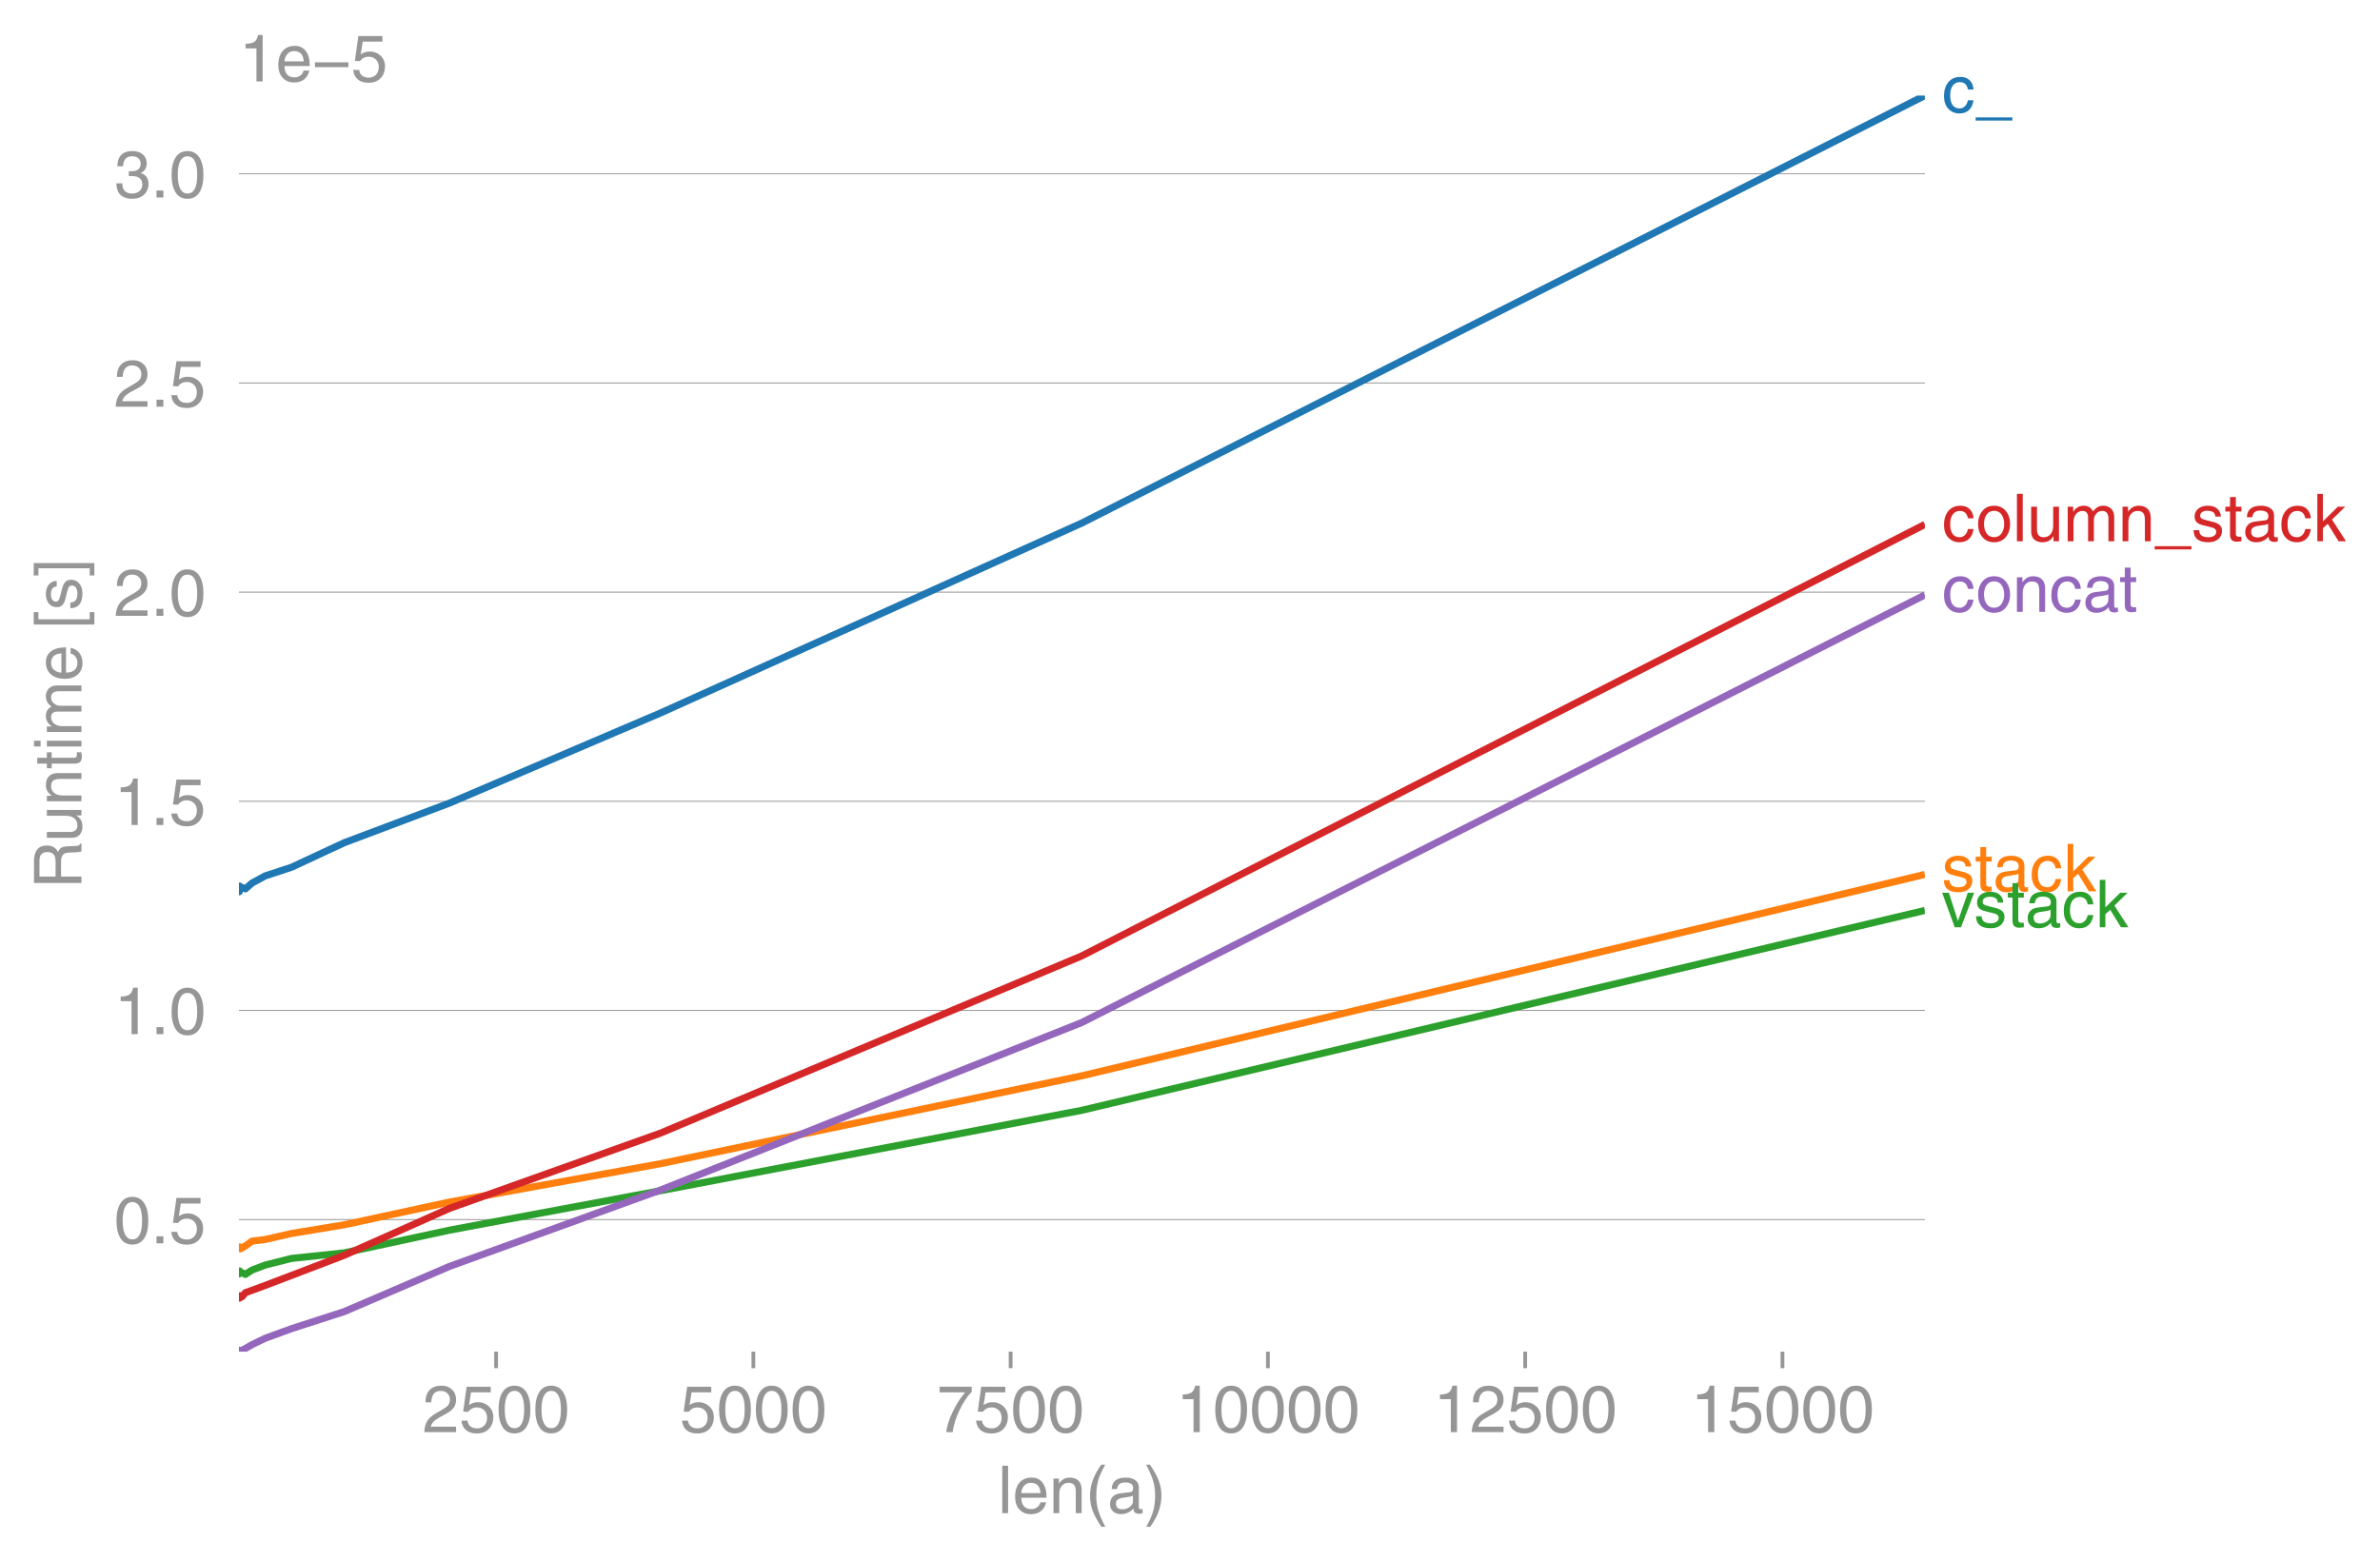
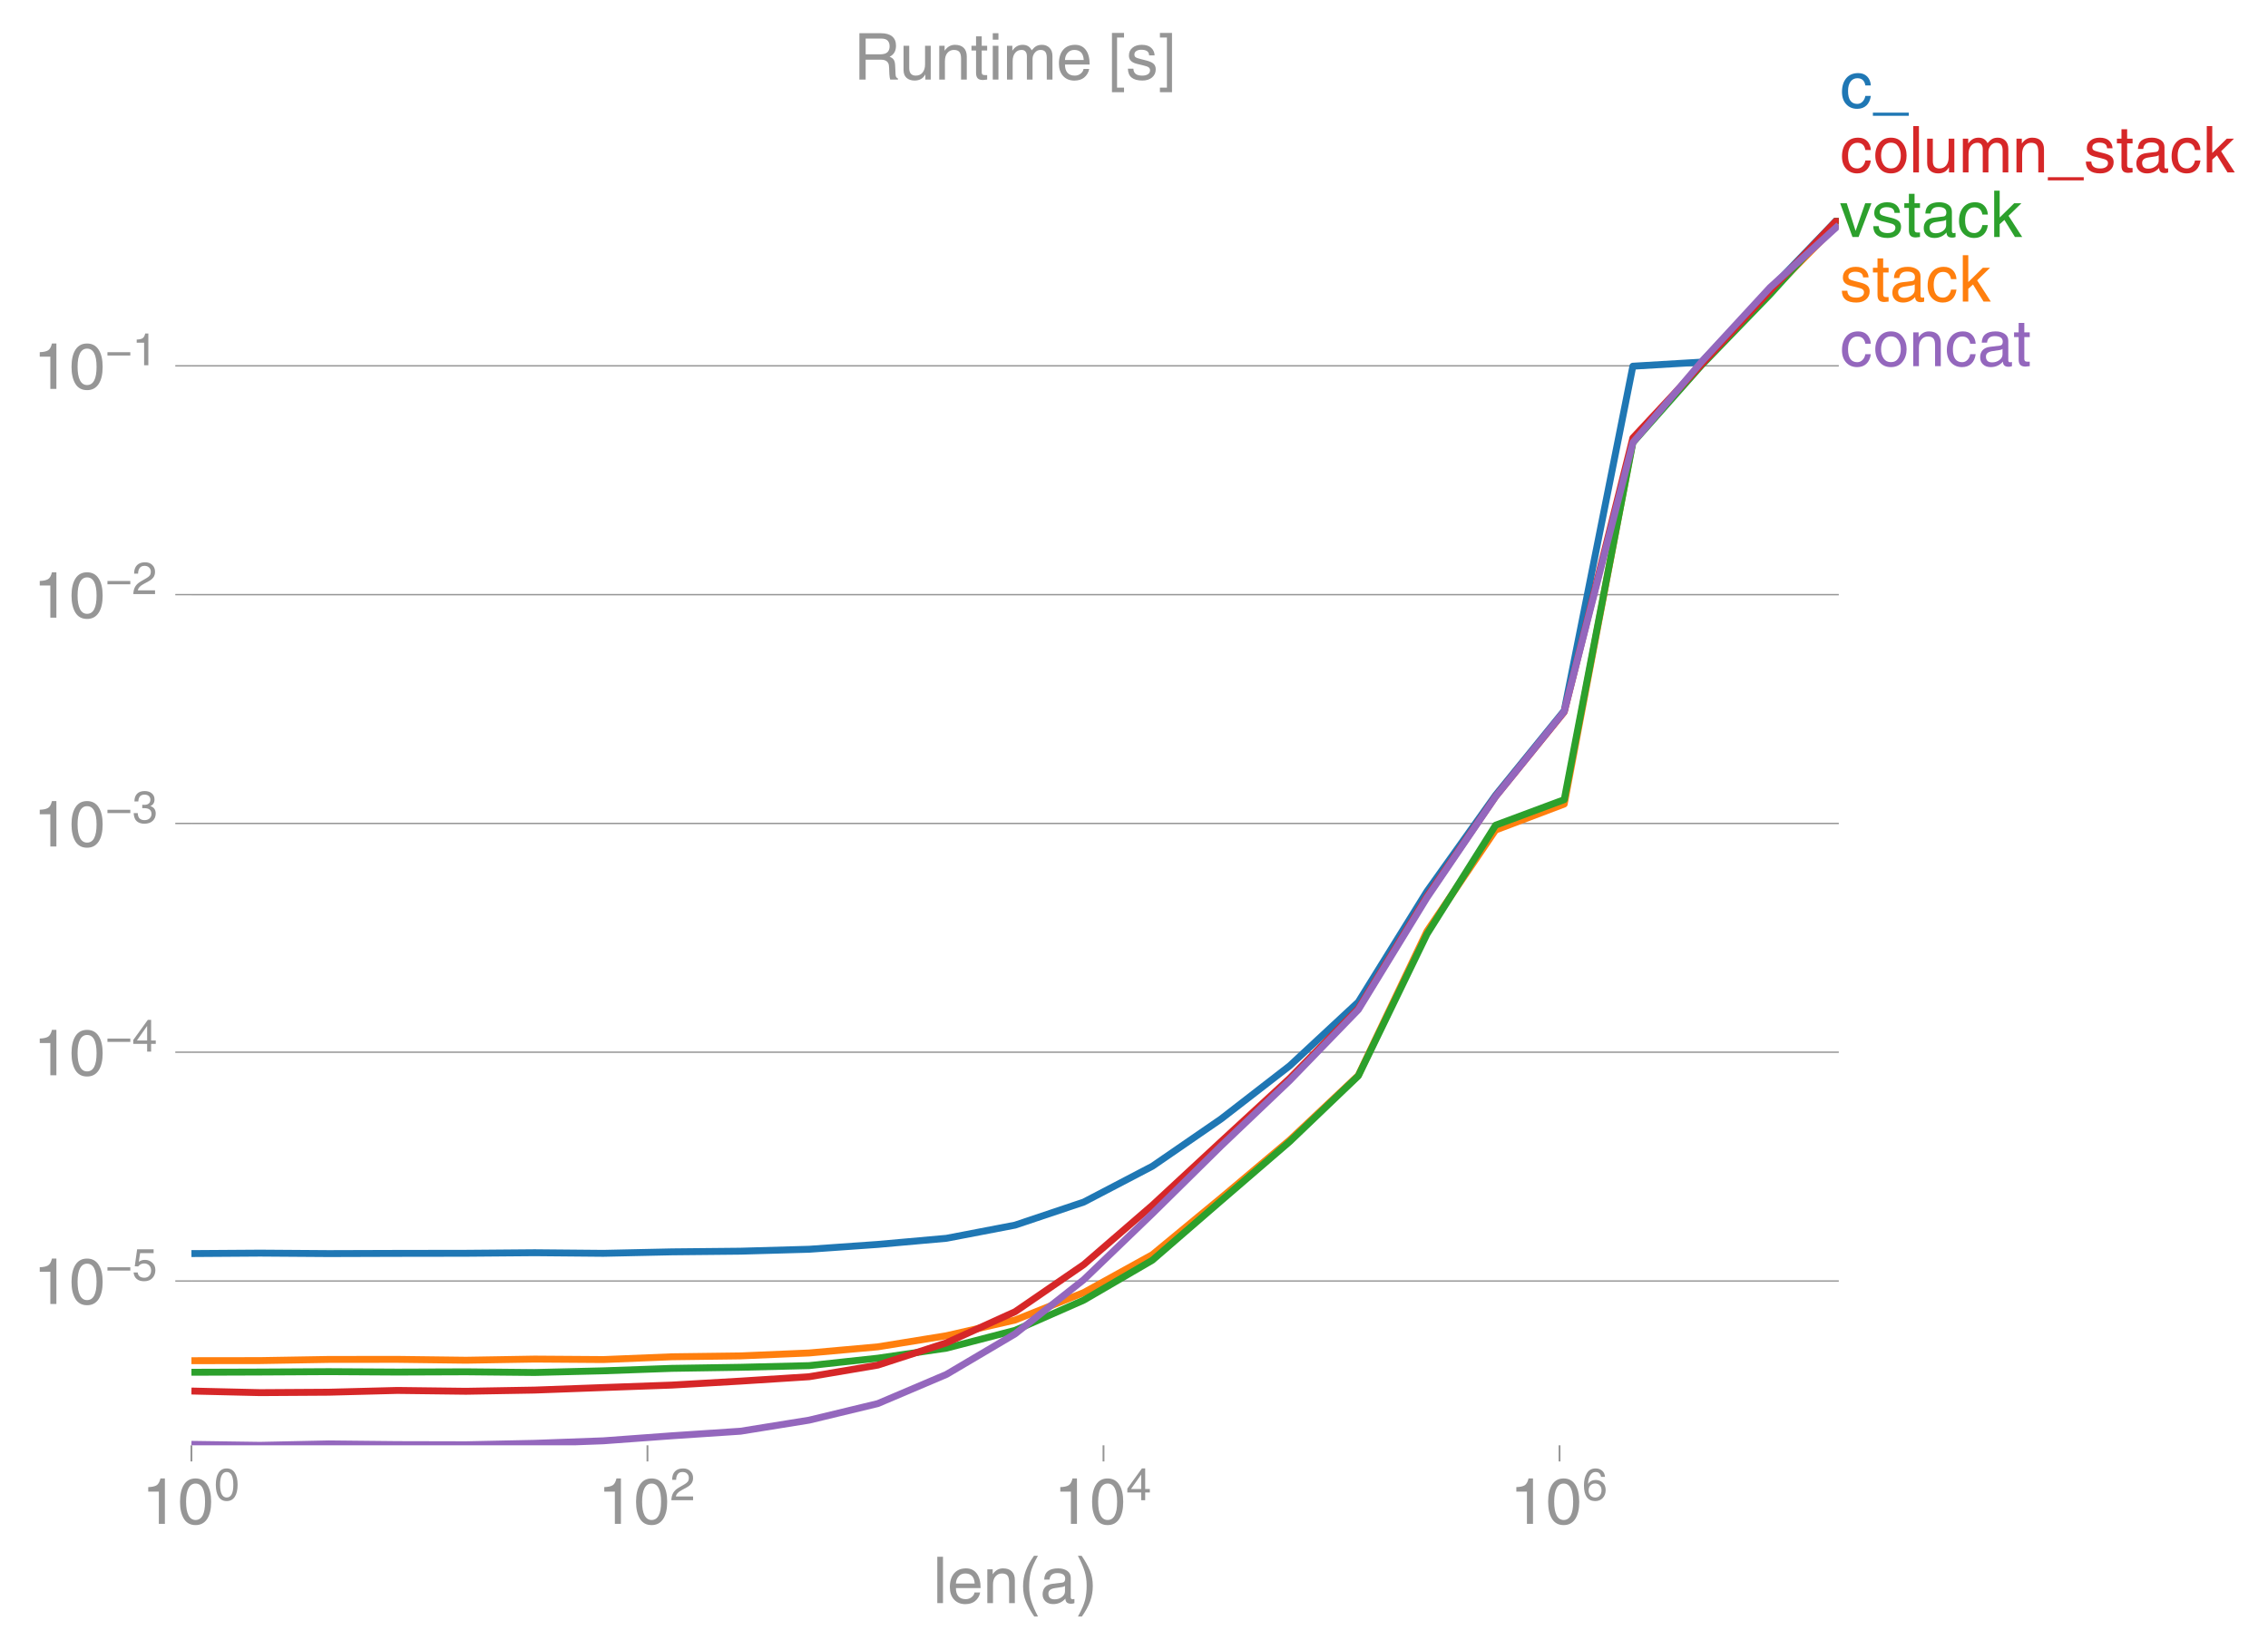
- <svg xmlns="http://www.w3.org/2000/svg" xmlns:xlink="http://www.w3.org/1999/xlink" height="440.892" viewBox="0 0 504.131 330.669" width="672.175">
+ <svg xmlns="http://www.w3.org/2000/svg" xmlns:xlink="http://www.w3.org/1999/xlink" height="476.892" viewBox="0 0 491.665 357.669" width="655.554">
  <defs>
    <style>*{stroke-linecap:butt;stroke-linejoin:round}</style>
  </defs>
  <g id="figure_1">
-     <path d="M0 330.67h504.13V0H0z" fill="none" id="patch_1" />
+     <path d="M0 357.67h491.665V0H0z" fill="none" id="patch_1" />
    <g id="axes_1">
-       <path d="M50.608 286.361h357.12V20.25H50.608z" fill="none" id="patch_2" />
+       <path d="M41.5 313.361h357.12V47.25H41.5z" fill="none" id="patch_2" />
      <g id="matplotlib.axis_1">
        <g id="xtick_1">
          <g id="line2d_1">
            <defs>
-               <path d="M0 0v3.5" id="m6ec13240f7" stroke="#969696" stroke-width=".8" />
-             </defs>
-             <use x="105.082" xlink:href="#m6ec13240f7" y="286.361" fill="#969696" stroke="#969696" stroke-width=".8" />
-           </g>
-           <g id="text_1">
+               <path d="M0 0v3.5" id="mb8bcb075b5" stroke="#969696" stroke-width=".4" />
+             </defs>
+             <use x="41.5" xlink:href="#mb8bcb075b5" y="313.361" fill="#969696" stroke="#969696" stroke-width=".4" />
+           </g>
+           <g transform="matrix(.14 0 0 -.14 30.72 330.41)" fill="#969696" id="text_1">
+             <defs>
+               <path d="M35.89 0h-9.374v49.906H10.109v6.985q8.594.28 12.782 2.75Q27.094 62.109 29 70.313h6.89z" id="HelveticaWorld-Regular-49" />
+               <path d="M42.484 34.188q0 14.109-3.734 21.156-3.734 7.062-10.969 7.062-7.078 0-10.89-7.062-3.797-7.047-3.797-21.157 0-13.671 3.75-20.937Q20.609 6 27.78 6q7.235 0 10.969 7 3.734 7.016 3.734 21.188zm9.422 0q0-17.297-6.25-26.704-6.25-9.39-17.875-9.39-12.062 0-18.062 9.734-6 9.75-6 26.36 0 17.03 6.14 26.578 6.157 9.547 17.922 9.547 11.625 0 17.875-9.5t6.25-26.626z" id="HelveticaWorld-Regular-48" />
+             </defs>
+             <use transform="translate(0 .173)" xlink:href="#HelveticaWorld-Regular-49" />
+             <use transform="translate(55.615 .173)" xlink:href="#HelveticaWorld-Regular-48" />
+             <use transform="matrix(.7 0 0 .7 112.146 36.781)" xlink:href="#HelveticaWorld-Regular-48" />
+           </g>
+         </g>
+         <g id="xtick_2">
+           <use x="140.361" xlink:href="#mb8bcb075b5" y="313.361" fill="#969696" stroke="#969696" stroke-width=".4" id="line2d_2" />
+           <g transform="matrix(.14 0 0 -.14 129.58 330.41)" fill="#969696" id="text_2">
            <defs>
              <path d="M4.39 45.125q0 12.39 6.391 18.781 6.406 6.407 17.938 6.407 9.656 0 15.812-5.86 6.157-5.86 6.157-15.14 0-7.22-3.547-12.188-3.532-4.953-10.422-8.703l-12.11-6.64Q13.922 15.921 12.5 8.296h38.188V0H2.593q.39 9.906 4.297 16.5 3.906 6.594 12.203 11.375l12.593 7.328q5.032 2.89 7.329 5.984 2.297 3.094 2.297 8.516 0 5.375-3.766 9.031-3.75 3.672-10.156 3.672-7.078 0-10.594-4.672-3.516-4.656-3.61-12.609z" id="HelveticaWorld-Regular-50" />
-               <path d="M14.703 40.922q5.813 4.39 13.625 4.39 9.469 0 16.281-6.296 6.813-6.297 6.813-16.22 0-10.78-6.578-17.796-6.563-7-18.422-7-10.313 0-16.266 5.047Q4.203 8.109 3.22 17.39h9.094q.671-5.672 4.437-8.672 3.766-3 10.453-3 6.485 0 10.64 4.484Q42 14.703 42 21.688q0 7.125-4.36 11.421-4.343 4.297-11.218 4.297-7.813 0-13.047-6.687l-7.563.39 5.266 37.594h36.438v-8.5H17.672z" id="HelveticaWorld-Regular-53" />
-               <path d="M42.484 34.188q0 14.109-3.734 21.156-3.734 7.062-10.969 7.062-7.078 0-10.89-7.062-3.797-7.047-3.797-21.157 0-13.671 3.75-20.937Q20.609 6 27.78 6q7.235 0 10.969 7 3.734 7.016 3.734 21.188zm9.422 0q0-17.297-6.25-26.704-6.25-9.39-17.875-9.39-12.062 0-18.062 9.734-6 9.75-6 26.36 0 17.03 6.14 26.578 6.157 9.547 17.922 9.547 11.625 0 17.875-9.5t6.25-26.626z" id="HelveticaWorld-Regular-48" />
-             </defs>
-             <g transform="matrix(.14 0 0 -.14 89.51 303.41)" fill="#969696">
-               <use xlink:href="#HelveticaWorld-Regular-50" />
-               <use x="55.615" xlink:href="#HelveticaWorld-Regular-53" />
-               <use x="111.23" xlink:href="#HelveticaWorld-Regular-48" />
-               <use x="166.846" xlink:href="#HelveticaWorld-Regular-48" />
-             </g>
-           </g>
-         </g>
-         <g id="xtick_2">
-           <use x="159.577" xlink:href="#m6ec13240f7" y="286.361" fill="#969696" stroke="#969696" stroke-width=".8" id="line2d_2" />
-           <g transform="matrix(.14 0 0 -.14 144.006 303.41)" fill="#969696" id="text_2">
-             <use xlink:href="#HelveticaWorld-Regular-53" />
-             <use x="55.615" xlink:href="#HelveticaWorld-Regular-48" />
-             <use x="111.23" xlink:href="#HelveticaWorld-Regular-48" />
-             <use x="166.846" xlink:href="#HelveticaWorld-Regular-48" />
+             </defs>
+             <use transform="translate(0 .173)" xlink:href="#HelveticaWorld-Regular-49" />
+             <use transform="translate(55.615 .173)" xlink:href="#HelveticaWorld-Regular-48" />
+             <use transform="matrix(.7 0 0 .7 112.146 36.781)" xlink:href="#HelveticaWorld-Regular-50" />
          </g>
        </g>
        <g id="xtick_3">
-           <use x="214.073" xlink:href="#m6ec13240f7" y="286.361" fill="#969696" stroke="#969696" stroke-width=".8" id="line2d_3" />
-           <g id="text_3">
-             <defs>
-               <path d="M3.719 68.797h48.578v-7.719Q42.28 50.875 33.984 33.484 25.687 16.11 23.391 0h-9.672q1.469 13.281 9.719 30.531 8.25 17.266 18.953 29.672H3.719z" id="HelveticaWorld-Regular-55" />
-             </defs>
-             <g transform="matrix(.14 0 0 -.14 198.502 303.41)" fill="#969696">
-               <use xlink:href="#HelveticaWorld-Regular-55" />
-               <use x="55.615" xlink:href="#HelveticaWorld-Regular-53" />
-               <use x="111.23" xlink:href="#HelveticaWorld-Regular-48" />
-               <use x="166.846" xlink:href="#HelveticaWorld-Regular-48" />
-             </g>
+           <use x="239.221" xlink:href="#mb8bcb075b5" y="313.361" fill="#969696" stroke="#969696" stroke-width=".4" id="line2d_3" />
+           <g transform="matrix(.14 0 0 -.14 228.441 330.41)" fill="#969696" id="text_3">
+             <defs>
+               <path d="M10.594 24.703h22.61v31.89h-.188zM42 17.093V0h-8.797v17.094H2.484v8.593L34.72 70.314H42v-45.61h10.297v-7.61z" id="HelveticaWorld-Regular-52" />
+             </defs>
+             <use transform="translate(0 .173)" xlink:href="#HelveticaWorld-Regular-49" />
+             <use transform="translate(55.615 .173)" xlink:href="#HelveticaWorld-Regular-48" />
+             <use transform="matrix(.7 0 0 .7 112.146 36.781)" xlink:href="#HelveticaWorld-Regular-52" />
          </g>
        </g>
        <g id="xtick_4">
-           <use x="268.568" xlink:href="#m6ec13240f7" y="286.361" fill="#969696" stroke="#969696" stroke-width=".8" id="line2d_4" />
-           <g id="text_4">
-             <defs>
-               <path d="M35.89 0h-9.374v49.906H10.109v6.985q8.594.28 12.782 2.75Q27.094 62.109 29 70.313h6.89z" id="HelveticaWorld-Regular-49" />
-             </defs>
-             <g transform="matrix(.14 0 0 -.14 249.105 303.41)" fill="#969696">
-               <use xlink:href="#HelveticaWorld-Regular-49" />
-               <use x="55.615" xlink:href="#HelveticaWorld-Regular-48" />
-               <use x="111.23" xlink:href="#HelveticaWorld-Regular-48" />
-               <use x="166.846" xlink:href="#HelveticaWorld-Regular-48" />
-               <use x="222.461" xlink:href="#HelveticaWorld-Regular-48" />
-             </g>
-           </g>
-         </g>
-         <g id="xtick_5">
-           <use x="323.064" xlink:href="#m6ec13240f7" y="286.361" fill="#969696" stroke="#969696" stroke-width=".8" id="line2d_5" />
-           <g transform="matrix(.14 0 0 -.14 303.6 303.41)" fill="#969696" id="text_5">
-             <use xlink:href="#HelveticaWorld-Regular-49" />
-             <use x="55.615" xlink:href="#HelveticaWorld-Regular-50" />
-             <use x="111.23" xlink:href="#HelveticaWorld-Regular-53" />
-             <use x="166.846" xlink:href="#HelveticaWorld-Regular-48" />
-             <use x="222.461" xlink:href="#HelveticaWorld-Regular-48" />
-           </g>
-         </g>
-         <g id="xtick_6">
-           <use x="377.559" xlink:href="#m6ec13240f7" y="286.361" fill="#969696" stroke="#969696" stroke-width=".8" id="line2d_6" />
-           <g transform="matrix(.14 0 0 -.14 358.096 303.41)" fill="#969696" id="text_6">
-             <use xlink:href="#HelveticaWorld-Regular-49" />
-             <use x="55.615" xlink:href="#HelveticaWorld-Regular-53" />
-             <use x="111.23" xlink:href="#HelveticaWorld-Regular-48" />
-             <use x="166.846" xlink:href="#HelveticaWorld-Regular-48" />
-             <use x="222.461" xlink:href="#HelveticaWorld-Regular-48" />
-           </g>
-         </g>
-         <g id="text_7">
+           <use x="338.082" xlink:href="#mb8bcb075b5" y="313.361" fill="#969696" stroke="#969696" stroke-width=".4" id="line2d_4" />
+           <g transform="matrix(.14 0 0 -.14 327.302 330.41)" fill="#969696" id="text_4">
+             <defs>
+               <path d="M14.11 21.578q0-6.875 4.093-11.234Q22.313 6 28.906 6q6.297 0 10.032 4.438 3.734 4.453 3.734 11.687 0 6.297-3.688 10.547-3.687 4.25-10.468 4.25-6.594 0-10.5-4.156-3.907-4.157-3.907-11.188zM41.702 51.61q-.984 5.375-3.984 8.078-3 2.72-8.125 2.72-8.11 0-12.36-7.923-4.25-7.906-4.343-18.109l.203-.188q5.61 8.641 16.687 8.641 8.844 0 15.438-5.86 6.593-5.859 6.593-16.452 0-10.5-6.25-17.47-6.25-6.952-16.843-6.952-12.219 0-18.563 8.687-6.344 8.703-6.344 25.938 0 16.593 6.485 27.093 6.5 10.5 19.484 10.5 8.407 0 14.219-5.015 5.813-5 6.297-13.688z" id="HelveticaWorld-Regular-54" />
+             </defs>
+             <use transform="translate(0 .173)" xlink:href="#HelveticaWorld-Regular-49" />
+             <use transform="translate(55.615 .173)" xlink:href="#HelveticaWorld-Regular-48" />
+             <use transform="matrix(.7 0 0 .7 112.146 36.781)" xlink:href="#HelveticaWorld-Regular-54" />
+           </g>
+         </g>
+         <g transform="matrix(.14 0 0 -.14 202.27 347.57)" fill="#969696" id="text_5">
          <defs>
            <path d="M15.375 0H6.594v71.781h8.781z" id="HelveticaWorld-Regular-108" />
            <path d="M42.484 30.328q-.687 8.485-4.5 12.031-3.797 3.547-10.109 3.547-6.39 0-10.328-4.5-3.922-4.484-4.172-11.078zm8.391-13.922q-1.453-8.11-7.953-13.422-5.719-4.5-15.047-4.593-10.984.093-17.438 7.203Q4 12.704 4 24.704q0 13.78 6.64 21.437 6.641 7.672 18.47 7.672 10.593 0 16.546-7.922 5.953-7.907 5.953-22.594H13.375q0-8.203 3.813-12.703Q21 6.109 28.608 6.109q5.375 0 9.235 3.235 3.86 3.25 4.25 7.062z" id="HelveticaWorld-Regular-101" />
            <path d="M49.219 0h-8.844v32.172q0 7.422-2.594 10.578-2.578 3.156-8.578 3.156-5.906 0-9.875-4.5-3.953-4.484-3.953-12.89V0H6.594v52.297h8.297v-7.375h.203q6.203 8.89 15.812 8.89 8.89 0 13.594-4.718 4.719-4.703 4.719-13.5z" id="HelveticaWorld-Regular-110" />
            <path d="M29.781 73.297q-8.875-15.875-11.218-25.844-2.344-9.953-2.344-21.969 0-11.859 3.187-22.125Q22.61-6.89 29.891-20.703h-5.86Q15.72-8.593 11.25 2.187 6.781 12.985 6.781 26.125q0 12.36 4.047 23.563 4.063 11.203 12.86 23.609z" id="HelveticaWorld-Regular-40" />
            <path d="M38.375 26.703q-.969-1.015-3.828-1.656-2.86-.625-10.672-1.656-5.766-.688-8.469-2.844-2.703-2.14-2.703-5.656 0-4.297 2.281-6.688 2.297-2.39 7.329-2.39 6.296 0 11.171 3.578 4.891 3.593 4.891 8.718zM6.203 36.375q.297 8.844 5.734 13.14 5.454 4.297 15.844 4.297 8.297 0 13.907-3.765 5.624-3.75 5.624-10.844V9.078Q47.313 6 50.094 6q1.125 0 2.89.39V0Q50.594-.984 48-.984q-4.5 0-6.703 1.921-2.188 1.938-2.281 6.047-7.516-8.5-18.891-8.5-7.422 0-11.922 4.204Q3.72 6.89 3.72 13.624q0 6.89 3.906 11.125Q11.531 29 19 29.89l15.516 1.891q4.203.64 4.203 6.203 0 4.11-3.047 6.297-3.047 2.203-9.25 2.203-5.516 0-8.485-2.437-2.953-2.438-3.53-7.672z" id="HelveticaWorld-Regular-97" />
            <path d="M3.516-20.703q8.796 15.922 11.14 25.86Q17 15.093 17 27.093q0 11.922-3.156 22.172T3.422 73.296h5.765q8.391-12.109 12.86-22.905 4.469-10.797 4.469-23.875 0-12.407-4.063-23.61-4.047-11.203-12.828-23.61z" id="HelveticaWorld-Regular-41" />
          </defs>
-           <g transform="matrix(.14 0 0 -.14 211.378 320.57)" fill="#969696">
-             <use xlink:href="#HelveticaWorld-Regular-108" />
-             <use x="22.021" xlink:href="#HelveticaWorld-Regular-101" />
-             <use x="77.441" xlink:href="#HelveticaWorld-Regular-110" />
-             <use x="132.617" xlink:href="#HelveticaWorld-Regular-40" />
-             <use x="165.918" xlink:href="#HelveticaWorld-Regular-97" />
-             <use x="220.85" xlink:href="#HelveticaWorld-Regular-41" />
-           </g>
+           <use xlink:href="#HelveticaWorld-Regular-108" />
+           <use x="22.021" xlink:href="#HelveticaWorld-Regular-101" />
+           <use x="77.441" xlink:href="#HelveticaWorld-Regular-110" />
+           <use x="132.617" xlink:href="#HelveticaWorld-Regular-40" />
+           <use x="165.918" xlink:href="#HelveticaWorld-Regular-97" />
+           <use x="220.85" xlink:href="#HelveticaWorld-Regular-41" />
        </g>
      </g>
      <g id="matplotlib.axis_2">
        <g id="ytick_1">
-           <path clip-path="url(#p541c3e4f1a)" d="M50.608 258.383h357.12" fill="none" stroke="#969696" stroke-linecap="square" stroke-width=".2" id="line2d_7" />
-           <g id="text_8">
-             <defs>
-               <path d="M19.094 0H8.687v10.594h10.407z" id="HelveticaWorld-Regular-46" />
-             </defs>
-             <g transform="matrix(.14 0 0 -.14 24.148 263.407)" fill="#969696">
-               <use xlink:href="#HelveticaWorld-Regular-48" />
-               <use x="55.615" xlink:href="#HelveticaWorld-Regular-46" />
-               <use x="83.398" xlink:href="#HelveticaWorld-Regular-53" />
-             </g>
+           <path clip-path="url(#paf0d474de2)" d="M41.5 277.732h357.12" fill="none" stroke="#969696" stroke-linecap="square" stroke-width=".3" id="line2d_5" />
+           <g id="line2d_6">
+             <defs>
+               <path d="M0 0h-3.5" id="mcea2063fe1" stroke="#969696" stroke-width=".3" />
+             </defs>
+             <use x="41.5" xlink:href="#mcea2063fe1" y="277.732" fill="#969696" stroke="#969696" stroke-width=".3" />
+           </g>
+           <g transform="matrix(.14 0 0 -.14 7.2 282.757)" fill="#969696" id="text_6">
+             <defs>
+               <path d="M54.594 21.578H4v7.328h50.594z" id="HelveticaWorld-Regular-8722" />
+               <path d="M14.703 40.922q5.813 4.39 13.625 4.39 9.469 0 16.281-6.296 6.813-6.297 6.813-16.22 0-10.78-6.578-17.796-6.563-7-18.422-7-10.313 0-16.266 5.047Q4.203 8.109 3.22 17.39h9.094q.671-5.672 4.437-8.672 3.766-3 10.453-3 6.485 0 10.64 4.484Q42 14.703 42 21.688q0 7.125-4.36 11.421-4.343 4.297-11.218 4.297-7.813 0-13.047-6.687l-7.563.39 5.266 37.594h36.438v-8.5H17.672z" id="HelveticaWorld-Regular-53" />
+             </defs>
+             <use transform="translate(0 .3)" xlink:href="#HelveticaWorld-Regular-49" />
+             <use transform="translate(55.615 .3)" xlink:href="#HelveticaWorld-Regular-48" />
+             <use transform="matrix(.7 0 0 .7 112.146 36.908)" xlink:href="#HelveticaWorld-Regular-8722" />
+             <use transform="matrix(.7 0 0 .7 153.161 36.908)" xlink:href="#HelveticaWorld-Regular-53" />
          </g>
        </g>
        <g id="ytick_2">
-           <path clip-path="url(#p541c3e4f1a)" d="M50.608 214.07h357.12" fill="none" stroke="#969696" stroke-linecap="square" stroke-width=".2" id="line2d_8" />
-           <g transform="matrix(.14 0 0 -.14 24.148 219.095)" fill="#969696" id="text_9">
-             <use xlink:href="#HelveticaWorld-Regular-49" />
-             <use x="55.615" xlink:href="#HelveticaWorld-Regular-46" />
-             <use x="83.398" xlink:href="#HelveticaWorld-Regular-48" />
+           <path clip-path="url(#paf0d474de2)" d="M41.5 228.129h357.12" fill="none" stroke="#969696" stroke-linecap="square" stroke-width=".3" id="line2d_7" />
+           <use x="41.5" xlink:href="#mcea2063fe1" y="228.129" fill="#969696" stroke="#969696" stroke-width=".3" id="line2d_8" />
+           <g transform="matrix(.14 0 0 -.14 7.2 233.154)" fill="#969696" id="text_7">
+             <use transform="translate(0 .173)" xlink:href="#HelveticaWorld-Regular-49" />
+             <use transform="translate(55.615 .173)" xlink:href="#HelveticaWorld-Regular-48" />
+             <use transform="matrix(.7 0 0 .7 112.146 36.781)" xlink:href="#HelveticaWorld-Regular-8722" />
+             <use transform="matrix(.7 0 0 .7 153.161 36.781)" xlink:href="#HelveticaWorld-Regular-52" />
          </g>
        </g>
        <g id="ytick_3">
-           <path clip-path="url(#p541c3e4f1a)" d="M50.608 169.758h357.12" fill="none" stroke="#969696" stroke-linecap="square" stroke-width=".2" id="line2d_9" />
-           <g transform="matrix(.14 0 0 -.14 24.148 174.783)" fill="#969696" id="text_10">
-             <use xlink:href="#HelveticaWorld-Regular-49" />
-             <use x="55.615" xlink:href="#HelveticaWorld-Regular-46" />
-             <use x="83.398" xlink:href="#HelveticaWorld-Regular-53" />
+           <path clip-path="url(#paf0d474de2)" d="M41.5 178.526h357.12" fill="none" stroke="#969696" stroke-linecap="square" stroke-width=".3" id="line2d_9" />
+           <use x="41.5" xlink:href="#mcea2063fe1" y="178.526" fill="#969696" stroke="#969696" stroke-width=".3" id="line2d_10" />
+           <g transform="matrix(.14 0 0 -.14 7.2 183.55)" fill="#969696" id="text_8">
+             <defs>
+               <path d="M22.406 39.984q2.203-.187 4.594-.187 6.203 0 9.781 2.86 3.594 2.859 3.594 8.656 0 4.687-3.344 7.89-3.343 3.203-9.64 3.203-6.985 0-10.235-4.11-3.234-4.093-3.437-10.983h-8.64q0 10.984 5.765 16.984 5.765 6.016 16.937 6.016 9.922 0 15.828-5.11 5.907-5.094 5.907-13.39 0-10.704-9.032-14.5v-.204q11.72-4 11.72-16.406 0-9.906-6.595-16.265-6.593-6.344-18.703-6.344-9.906 0-16.312 5.203Q4.204 8.5 3.422 21.484H12.5q.203-8.109 4-11.797Q20.313 6 27.484 6q6.938 0 11.141 3.86 4.203 3.859 4.203 9.718 0 6.406-4.016 9.672-4 3.266-12.39 3.266-2 0-4.016-.094z" id="HelveticaWorld-Regular-51" />
+             </defs>
+             <use transform="translate(0 .173)" xlink:href="#HelveticaWorld-Regular-49" />
+             <use transform="translate(55.615 .173)" xlink:href="#HelveticaWorld-Regular-48" />
+             <use transform="matrix(.7 0 0 .7 112.146 36.781)" xlink:href="#HelveticaWorld-Regular-8722" />
+             <use transform="matrix(.7 0 0 .7 153.161 36.781)" xlink:href="#HelveticaWorld-Regular-51" />
          </g>
        </g>
        <g id="ytick_4">
-           <path clip-path="url(#p541c3e4f1a)" d="M50.608 125.446h357.12" fill="none" stroke="#969696" stroke-linecap="square" stroke-width=".2" id="line2d_10" />
-           <g transform="matrix(.14 0 0 -.14 24.148 130.471)" fill="#969696" id="text_11">
-             <use xlink:href="#HelveticaWorld-Regular-50" />
-             <use x="55.615" xlink:href="#HelveticaWorld-Regular-46" />
-             <use x="83.398" xlink:href="#HelveticaWorld-Regular-48" />
+           <path clip-path="url(#paf0d474de2)" d="M41.5 128.922h357.12" fill="none" stroke="#969696" stroke-linecap="square" stroke-width=".3" id="line2d_11" />
+           <use x="41.5" xlink:href="#mcea2063fe1" y="128.922" fill="#969696" stroke="#969696" stroke-width=".3" id="line2d_12" />
+           <g transform="matrix(.14 0 0 -.14 7.2 133.947)" fill="#969696" id="text_9">
+             <use transform="translate(0 .173)" xlink:href="#HelveticaWorld-Regular-49" />
+             <use transform="translate(55.615 .173)" xlink:href="#HelveticaWorld-Regular-48" />
+             <use transform="matrix(.7 0 0 .7 112.146 36.781)" xlink:href="#HelveticaWorld-Regular-8722" />
+             <use transform="matrix(.7 0 0 .7 153.161 36.781)" xlink:href="#HelveticaWorld-Regular-50" />
          </g>
        </g>
        <g id="ytick_5">
-           <path clip-path="url(#p541c3e4f1a)" d="M50.608 81.134h357.12" fill="none" stroke="#969696" stroke-linecap="square" stroke-width=".2" id="line2d_11" />
-           <g transform="matrix(.14 0 0 -.14 24.148 86.159)" fill="#969696" id="text_12">
-             <use xlink:href="#HelveticaWorld-Regular-50" />
-             <use x="55.615" xlink:href="#HelveticaWorld-Regular-46" />
-             <use x="83.398" xlink:href="#HelveticaWorld-Regular-53" />
-           </g>
-         </g>
-         <g id="ytick_6">
-           <path clip-path="url(#p541c3e4f1a)" d="M50.608 36.822h357.12" fill="none" stroke="#969696" stroke-linecap="square" stroke-width=".2" id="line2d_12" />
-           <g id="text_13">
-             <defs>
-               <path d="M22.406 39.984q2.203-.187 4.594-.187 6.203 0 9.781 2.86 3.594 2.859 3.594 8.656 0 4.687-3.344 7.89-3.343 3.203-9.64 3.203-6.985 0-10.235-4.11-3.234-4.093-3.437-10.983h-8.64q0 10.984 5.765 16.984 5.765 6.016 16.937 6.016 9.922 0 15.828-5.11 5.907-5.094 5.907-13.39 0-10.704-9.032-14.5v-.204q11.72-4 11.72-16.406 0-9.906-6.595-16.265-6.593-6.344-18.703-6.344-9.906 0-16.312 5.203Q4.204 8.5 3.422 21.484H12.5q.203-8.109 4-11.797Q20.313 6 27.484 6q6.938 0 11.141 3.86 4.203 3.859 4.203 9.718 0 6.406-4.016 9.672-4 3.266-12.39 3.266-2 0-4.016-.094z" id="HelveticaWorld-Regular-51" />
-             </defs>
-             <g transform="matrix(.14 0 0 -.14 24.148 41.847)" fill="#969696">
-               <use xlink:href="#HelveticaWorld-Regular-51" />
-               <use x="55.615" xlink:href="#HelveticaWorld-Regular-46" />
-               <use x="83.398" xlink:href="#HelveticaWorld-Regular-48" />
-             </g>
-           </g>
-         </g>
-         <g id="text_14">
-           <defs>
-             <path d="M17.828 39.11h22.453q7.813 0 11.203 3.203 3.407 3.203 3.407 9.203 0 5.468-2.938 8.718-2.922 3.25-10.062 3.25H17.828zm0-39.11H8.11v71.781h33.203q11.563 0 17.516-4.937 5.969-4.922 5.969-14.36 0-6.187-2.39-10.343-2.391-4.157-7.516-6.844 4.39-1.61 6.343-4.516 1.953-2.906 2.25-9l.625-13.375q.094-3.328 1.047-4.672.953-1.343 2.672-2.125V0H55.812q-.921 2.688-1.312 8.156-.39 5.469-.39 9.86 0 2.203-.391 4.5-.39 2.297-1.719 4.14-1.313 1.86-3.86 3-2.53 1.157-6.828 1.157H17.828z" id="HelveticaWorld-Regular-82" />
-             <path d="M6.11 52.297h8.78V17.578q0-5.765 2.61-8.625Q20.125 6.11 25 6.11q6.781 0 10.594 4.797 3.812 4.813 3.812 12.578v28.813h8.782V0H39.89v7.625l-.188.188q-4.984-9.329-16.61-9.329-7.515 0-12.25 4.094Q6.11 6.688 6.11 14.703z" id="HelveticaWorld-Regular-117" />
-             <path d="M17.188 45.016V10.984q0-2 1.093-3.046 1.11-1.047 3.938-1.047h3.375V0Q20.797-.688 19-.688q-5.516 0-8.063 2.641-2.53 2.64-2.53 8.547v34.516H1.311v7.28h7.094v14.595h8.781V52.297h8.407v-7.281z" id="HelveticaWorld-Regular-116" />
-             <path d="M6.594 61.813v9.968h8.781v-9.969zM15.375 0H6.594v52.297h8.781z" id="HelveticaWorld-Regular-105" />
-             <path d="M6.594 52.297h8.297v-7.375h.203q5.906 8.89 15.812 8.89 9.813 0 13.922-8.5 3.75 4.594 7.266 6.547 3.515 1.953 8.703 1.953 6.781 0 11.484-4.453Q77 44.922 77 36.187V0h-8.781v33.797q0 6.094-2.297 9.094-2.297 3.015-7.422 3.015-5.172 0-8.75-4.203-3.563-4.203-3.563-9.812V0h-8.78v36.188q0 4.53-2.11 7.124-2.094 2.594-6.094 2.594-6.297 0-10.062-4.687-3.766-4.688-3.766-12.703V0H6.594z" id="HelveticaWorld-Regular-109" />
-             <path d="M14.203-12.5H25v-7.078H6.297v91.797H25v-7.125H14.203z" id="HelveticaWorld-Regular-91" />
-             <path d="M36.078 37.406q-.187 4.688-3.344 6.735-3.14 2.047-9.047 2.047-4.296 0-7.359-1.907-3.047-1.89-3.047-5.468 0-2.829 1.797-4.172 1.813-1.344 7.828-2.86l8.688-2.187q7.906-2 11.297-5.11 3.406-3.093 3.406-8.656 0-7.719-5.64-12.531-5.641-4.813-15.063-4.813-11 0-16.64 4.563-5.626 4.578-5.735 13.75h8.5q.203-5.422 3.594-8.063 3.39-2.625 10.171-2.625 5.516 0 8.766 2.188 3.25 2.203 3.25 6.11 0 2.78-2.11 4.437-2.093 1.672-8.296 3.078l-10.203 2.5q-6.203 1.562-9.157 4.656-2.953 3.094-2.953 8.031 0 7.72 5.516 12.203 5.531 4.5 14.406 4.5 9.485 0 14.531-4.624 5.047-4.61 5.344-11.782z" id="HelveticaWorld-Regular-115" />
-             <path d="M13.625 65.094H2.781v7.125h18.703v-91.797H2.781v7.078h10.844z" id="HelveticaWorld-Regular-93" />
-           </defs>
-           <g transform="matrix(0 -.14 -.14 0 17.25 188.198)" fill="#969696">
-             <use xlink:href="#HelveticaWorld-Regular-82" />
-             <use x="70.387" xlink:href="#HelveticaWorld-Regular-117" />
-             <use x="125.172" xlink:href="#HelveticaWorld-Regular-110" />
-             <use x="180.348" xlink:href="#HelveticaWorld-Regular-116" />
-             <use x="208.033" xlink:href="#HelveticaWorld-Regular-105" />
-             <use x="230.055" xlink:href="#HelveticaWorld-Regular-109" />
-             <use x="313.063" xlink:href="#HelveticaWorld-Regular-101" />
-             <use x="368.482" xlink:href="#HelveticaWorld-Regular-32" />
-             <use x="392.896" xlink:href="#HelveticaWorld-Regular-91" />
-             <use x="420.68" xlink:href="#HelveticaWorld-Regular-115" />
-             <use x="470.68" xlink:href="#HelveticaWorld-Regular-93" />
-           </g>
-         </g>
-         <g id="text_15">
-           <defs>
-             <path d="M54.594 21.578H4v7.328h50.594z" id="HelveticaWorld-Regular-8722" />
-           </defs>
-           <g transform="matrix(.14 0 0 -.14 50.608 17.25)" fill="#969696">
-             <use xlink:href="#HelveticaWorld-Regular-49" />
-             <use x="55.615" xlink:href="#HelveticaWorld-Regular-101" />
-             <use x="111.035" xlink:href="#HelveticaWorld-Regular-8722" />
-             <use x="169.629" xlink:href="#HelveticaWorld-Regular-53" />
-           </g>
-         </g>
-       </g>
-       <path clip-path="url(#p541c3e4f1a)" d="M50.608 188.627l.022.106.043.195.087-1.214.175.443.349-.15.697.31 1.395-1.232 2.79-1.516 5.58-1.834 11.161-5.194 22.322-8.41 44.642-19.063 89.286-40.254 178.57-90.565" fill="none" stroke="#1f77b4" stroke-linecap="square" stroke-width="1.5" id="line2d_13" />
-       <path clip-path="url(#p541c3e4f1a)" d="M50.608 264.072l.022.435.043-.089.087-.257.175.417.349-.195.697-.426 1.395-1.01 2.79-.346 5.58-1.276 11.161-1.843 22.322-4.822 44.642-8.117 89.286-18.62 178.57-42.673" fill="none" stroke="#ff7f0e" stroke-linecap="square" stroke-width="1.5" id="line2d_14" />
-       <path clip-path="url(#p541c3e4f1a)" d="M50.608 269.168l.022.523.043.204.087-.638.175.399.349-.018.697.354 1.395-.912 2.79-1.064 5.58-1.409 11.161-1.179 22.322-4.812 44.642-8.348 89.286-17.043 178.57-42.344" fill="none" stroke="#2ca02c" stroke-linecap="square" stroke-width="1.5" id="line2d_15" />
-       <path clip-path="url(#p541c3e4f1a)" d="M50.608 274.778l.022.115.043-.053.087.186.175-.523.349.213.697-.85 1.395-.497 2.79-1.037 5.58-2.127 11.161-4.263L95.23 256l44.642-15.926 89.286-37.568 178.57-91.407" fill="none" stroke="#d62728" stroke-linecap="square" stroke-width="1.5" id="line2d_16" />
-       <path clip-path="url(#p541c3e4f1a)" d="M50.608 286.361l.022-.15.043.044.087-.195.175.266.349-.257.697-.39 1.395-.798 2.79-1.356 5.58-2.038 11.161-3.607 22.322-9.59 44.642-16.155 89.286-35.512 178.57-90.583" fill="none" stroke="#9467bd" stroke-linecap="square" stroke-width="1.5" id="line2d_17" />
-       <g id="text_16">
+           <path clip-path="url(#paf0d474de2)" d="M41.5 79.32h357.12" fill="none" stroke="#969696" stroke-linecap="square" stroke-width=".3" id="line2d_13" />
+           <use x="41.5" xlink:href="#mcea2063fe1" y="79.319" fill="#969696" stroke="#969696" stroke-width=".3" id="line2d_14" />
+           <g transform="matrix(.14 0 0 -.14 7.2 84.344)" fill="#969696" id="text_10">
+             <use transform="translate(0 .173)" xlink:href="#HelveticaWorld-Regular-49" />
+             <use transform="translate(55.615 .173)" xlink:href="#HelveticaWorld-Regular-48" />
+             <use transform="matrix(.7 0 0 .7 112.146 36.781)" xlink:href="#HelveticaWorld-Regular-8722" />
+             <use transform="matrix(.7 0 0 .7 153.161 36.781)" xlink:href="#HelveticaWorld-Regular-49" />
+           </g>
+         </g>
+       </g>
+       <path clip-path="url(#paf0d474de2)" d="M41.5 271.789l14.88-.101 14.88.104 14.88-.046 14.88-.022 14.88-.122 14.88.133 14.88-.32 14.88-.146 14.88-.42 14.88-1.047 14.88-1.328 14.88-2.858 14.88-4.995 14.88-7.772 14.88-10.242 14.88-11.526 14.88-13.827 14.88-23.987 14.88-20.873 14.88-18.319 14.88-74.679 14.88-.886 14.88-15.8 14.88-15.46" fill="none" stroke="#1f77b4" stroke-linecap="square" stroke-width="1.5" id="line2d_15" />
+       <path clip-path="url(#paf0d474de2)" d="M41.5 295.01l14.88-.019 14.88-.252 14.88-.015 14.88.186 14.88-.247 14.88.104 14.88-.604 14.88-.193 14.88-.632 14.88-1.331 14.88-2.41 14.88-3.401 14.88-5.949 14.88-8.225 14.88-12.295 14.88-12.547 14.88-14.032 14.88-31.227 14.88-21.96 14.88-5.639 14.88-78.698 14.88-16.695 14.88-15.516 14.88-15.061" fill="none" stroke="#ff7f0e" stroke-linecap="square" stroke-width="1.5" id="line2d_16" />
+       <path clip-path="url(#paf0d474de2)" d="M41.5 297.52l14.88-.049 14.88-.08 14.88.086 14.88-.054 14.88.145 14.88-.36 14.88-.535 14.88-.232 14.88-.362 14.88-1.61 14.88-2.176 14.88-3.863 14.88-6.548 14.88-8.664 14.88-12.885 14.88-12.825 14.88-14.245 14.88-30.735 14.88-23.618 14.88-5.537 14.88-77.414 14.88-16.763 14.88-15.386 14.88-16.456" fill="none" stroke="#2ca02c" stroke-linecap="square" stroke-width="1.5" id="line2d_17" />
+       <path clip-path="url(#paf0d474de2)" d="M41.5 301.59l14.88.348 14.88-.093 14.88-.386 14.88.183 14.88-.26 14.88-.549 14.88-.534 14.88-.861 14.88-.952 14.88-2.518 14.88-4.83 14.88-6.747 14.88-10.215 14.88-12.867 14.88-13.796 14.88-13.71 14.88-15.14 14.88-24.332 14.88-21.639 14.88-18.346 14.88-59.397 14.88-15.958 14.88-15.963 14.88-15.743" fill="none" stroke="#d62728" stroke-linecap="square" stroke-width="1.5" id="line2d_18" />
+       <path clip-path="url(#paf0d474de2)" d="M41.5 313.148l14.88.213 14.88-.313 14.88.156 14.88.034 14.88-.311 14.88-.545 14.88-1.091 14.88-.99 14.88-2.401 14.88-3.59 14.88-6.326 14.88-8.79 14.88-11.747 14.88-14.321 14.88-14.676 14.88-14.17 14.88-15.368 14.88-24.3 14.88-21.906 14.88-18.456 14.88-58.307 14.88-17.492 14.88-16.146 14.88-13.509" fill="none" stroke="#9467bd" stroke-linecap="square" stroke-width="1.5" id="line2d_19" />
+       <g transform="matrix(.14 0 0 -.14 398.834 23.383)" fill="#1f77b4" id="text_11">
        <defs>
          <path d="M39.594 34.719q-1.89 11.187-12.39 11.187-6.5 0-10.454-5.203-3.953-5.203-3.953-14.484 0-10.11 3.656-15.11 3.672-5 10.64-5 4.688 0 8.11 3.438 3.422 3.437 4.39 8.953h8.5q-1.312-9.703-6.859-14.86-5.547-5.156-14.328-5.156-10.297 0-16.89 7.047-6.594 7.063-6.594 19.172 0 13.281 6.594 21.188 6.593 7.922 18.5 7.922 8.687 0 13.843-5.204 5.157-5.203 5.735-13.89z" id="HelveticaWorld-Regular-99" />
          <path d="M0-12.313v4.891h55.61v-4.89z" id="HelveticaWorld-Regular-95" />
        </defs>
-         <g transform="matrix(.14 0 0 -.14 411.299 23.825)" fill="#1f77b4">
-           <use xlink:href="#HelveticaWorld-Regular-99" />
-           <use x="51.27" xlink:href="#HelveticaWorld-Regular-95" />
-         </g>
-       </g>
-       <g id="text_17">
-         <defs>
+         <use xlink:href="#HelveticaWorld-Regular-99" />
+         <use x="51.27" xlink:href="#HelveticaWorld-Regular-95" />
+       </g>
+       <g transform="matrix(.14 0 0 -.14 398.834 65.383)" fill="#ff7f0e" id="text_12">
+         <defs>
+           <path d="M36.078 37.406q-.187 4.688-3.344 6.735-3.14 2.047-9.047 2.047-4.296 0-7.359-1.907-3.047-1.89-3.047-5.468 0-2.829 1.797-4.172 1.813-1.344 7.828-2.86l8.688-2.187q7.906-2 11.297-5.11 3.406-3.093 3.406-8.656 0-7.719-5.64-12.531-5.641-4.813-15.063-4.813-11 0-16.64 4.563-5.626 4.578-5.735 13.75h8.5q.203-5.422 3.594-8.063 3.39-2.625 10.171-2.625 5.516 0 8.766 2.188 3.25 2.203 3.25 6.11 0 2.78-2.11 4.437-2.093 1.672-8.296 3.078l-10.203 2.5q-6.203 1.562-9.157 4.656-2.953 3.094-2.953 8.031 0 7.72 5.516 12.203 5.531 4.5 14.406 4.5 9.485 0 14.531-4.624 5.047-4.61 5.344-11.782z" id="HelveticaWorld-Regular-115" />
+           <path d="M17.188 45.016V10.984q0-2 1.093-3.046 1.11-1.047 3.938-1.047h3.375V0Q20.797-.688 19-.688q-5.516 0-8.063 2.641-2.53 2.64-2.53 8.547v34.516H1.311v7.28h7.094v14.595h8.781V52.297h8.407v-7.281z" id="HelveticaWorld-Regular-116" />
          <path d="M50 0H38.719L22.406 26.422l-7.312-6.594V0h-8.5v71.781h8.5v-41.61l22.5 22.126H48.78L28.813 32.813z" id="HelveticaWorld-Regular-107" />
        </defs>
-         <g transform="matrix(.14 0 0 -.14 411.299 188.825)" fill="#ff7f0e">
-           <use xlink:href="#HelveticaWorld-Regular-115" />
-           <use x="50" xlink:href="#HelveticaWorld-Regular-116" />
-           <use x="77.686" xlink:href="#HelveticaWorld-Regular-97" />
-           <use x="132.617" xlink:href="#HelveticaWorld-Regular-99" />
-           <use x="183.887" xlink:href="#HelveticaWorld-Regular-107" />
-         </g>
-       </g>
-       <g id="text_18">
+         <use xlink:href="#HelveticaWorld-Regular-115" />
+         <use x="50" xlink:href="#HelveticaWorld-Regular-116" />
+         <use x="77.686" xlink:href="#HelveticaWorld-Regular-97" />
+         <use x="132.617" xlink:href="#HelveticaWorld-Regular-99" />
+         <use x="183.887" xlink:href="#HelveticaWorld-Regular-107" />
+       </g>
+       <g transform="matrix(.14 0 0 -.14 398.834 51.383)" fill="#2ca02c" id="text_13">
        <defs>
          <path d="M39.406 52.297h9.625L29.11 0h-9.437L.594 52.297h10.203L24.422 9.719h.187z" id="HelveticaWorld-Regular-118" />
        </defs>
-         <g transform="matrix(.14 0 0 -.14 411.299 196.456)" fill="#2ca02c">
-           <use xlink:href="#HelveticaWorld-Regular-118" />
-           <use x="48.609" xlink:href="#HelveticaWorld-Regular-115" />
-           <use x="98.609" xlink:href="#HelveticaWorld-Regular-116" />
-           <use x="126.295" xlink:href="#HelveticaWorld-Regular-97" />
-           <use x="181.227" xlink:href="#HelveticaWorld-Regular-99" />
-           <use x="232.496" xlink:href="#HelveticaWorld-Regular-107" />
-         </g>
-       </g>
-       <g id="text_19">
+         <use xlink:href="#HelveticaWorld-Regular-118" />
+         <use x="48.609" xlink:href="#HelveticaWorld-Regular-115" />
+         <use x="98.609" xlink:href="#HelveticaWorld-Regular-116" />
+         <use x="126.295" xlink:href="#HelveticaWorld-Regular-97" />
+         <use x="181.227" xlink:href="#HelveticaWorld-Regular-99" />
+         <use x="232.496" xlink:href="#HelveticaWorld-Regular-107" />
+       </g>
+       <g transform="matrix(.14 0 0 -.14 398.834 37.383)" fill="#d62728" id="text_14">
        <defs>
          <path d="M12.703 26.219q0-8.735 3.953-14.375 3.953-5.64 11.219-5.64 7.531 0 11.438 5.905 3.906 5.907 3.906 14.11 0 8.297-3.907 14.078-3.906 5.797-11.437 5.797-6.969 0-11.078-5.453-4.094-5.438-4.094-14.422zm-8.984 0q0 11.672 6.484 19.625 6.5 7.968 17.672 7.968 11.438 0 17.875-8.062 6.453-8.047 6.453-19.531 0-11.516-6.406-19.625-6.39-8.11-17.922-8.11-11.078 0-17.625 7.86-6.531 7.86-6.531 19.875z" id="HelveticaWorld-Regular-111" />
-         </defs>
-         <g transform="matrix(.14 0 0 -.14 411.299 114.674)" fill="#d62728">
-           <use xlink:href="#HelveticaWorld-Regular-99" />
-           <use x="51.27" xlink:href="#HelveticaWorld-Regular-111" />
-           <use x="107.178" xlink:href="#HelveticaWorld-Regular-108" />
-           <use x="129.199" xlink:href="#HelveticaWorld-Regular-117" />
-           <use x="183.984" xlink:href="#HelveticaWorld-Regular-109" />
-           <use x="266.992" xlink:href="#HelveticaWorld-Regular-110" />
-           <use x="322.168" xlink:href="#HelveticaWorld-Regular-95" />
-           <use x="377.783" xlink:href="#HelveticaWorld-Regular-115" />
-           <use x="427.783" xlink:href="#HelveticaWorld-Regular-116" />
-           <use x="455.469" xlink:href="#HelveticaWorld-Regular-97" />
-           <use x="510.4" xlink:href="#HelveticaWorld-Regular-99" />
-           <use x="561.67" xlink:href="#HelveticaWorld-Regular-107" />
-         </g>
-       </g>
-       <g transform="matrix(.14 0 0 -.14 411.299 129.616)" fill="#9467bd" id="text_20">
+           <path d="M6.11 52.297h8.78V17.578q0-5.765 2.61-8.625Q20.125 6.11 25 6.11q6.781 0 10.594 4.797 3.812 4.813 3.812 12.578v28.813h8.782V0H39.89v7.625l-.188.188q-4.984-9.329-16.61-9.329-7.515 0-12.25 4.094Q6.11 6.688 6.11 14.703z" id="HelveticaWorld-Regular-117" />
+           <path d="M6.594 52.297h8.297v-7.375h.203q5.906 8.89 15.812 8.89 9.813 0 13.922-8.5 3.75 4.594 7.266 6.547 3.515 1.953 8.703 1.953 6.781 0 11.484-4.453Q77 44.922 77 36.187V0h-8.781v33.797q0 6.094-2.297 9.094-2.297 3.015-7.422 3.015-5.172 0-8.75-4.203-3.563-4.203-3.563-9.812V0h-8.78v36.188q0 4.53-2.11 7.124-2.094 2.594-6.094 2.594-6.297 0-10.062-4.687-3.766-4.688-3.766-12.703V0H6.594z" id="HelveticaWorld-Regular-109" />
+         </defs>
+         <use xlink:href="#HelveticaWorld-Regular-99" />
+         <use x="51.27" xlink:href="#HelveticaWorld-Regular-111" />
+         <use x="107.178" xlink:href="#HelveticaWorld-Regular-108" />
+         <use x="129.199" xlink:href="#HelveticaWorld-Regular-117" />
+         <use x="183.984" xlink:href="#HelveticaWorld-Regular-109" />
+         <use x="266.992" xlink:href="#HelveticaWorld-Regular-110" />
+         <use x="322.168" xlink:href="#HelveticaWorld-Regular-95" />
+         <use x="377.783" xlink:href="#HelveticaWorld-Regular-115" />
+         <use x="427.783" xlink:href="#HelveticaWorld-Regular-116" />
+         <use x="455.469" xlink:href="#HelveticaWorld-Regular-97" />
+         <use x="510.4" xlink:href="#HelveticaWorld-Regular-99" />
+         <use x="561.67" xlink:href="#HelveticaWorld-Regular-107" />
+       </g>
+       <g transform="matrix(.14 0 0 -.14 398.834 79.383)" fill="#9467bd" id="text_15">
        <use xlink:href="#HelveticaWorld-Regular-99" />
        <use x="51.27" xlink:href="#HelveticaWorld-Regular-111" />
        <use x="107.178" xlink:href="#HelveticaWorld-Regular-110" />
        <use x="162.354" xlink:href="#HelveticaWorld-Regular-99" />
        <use x="213.623" xlink:href="#HelveticaWorld-Regular-97" />
        <use x="268.555" xlink:href="#HelveticaWorld-Regular-116" />
      </g>
+       <g transform="matrix(.14 0 0 -.14 185.167 17.25)" fill="#969696" id="text_16">
+         <defs>
+           <path d="M17.828 39.11h22.453q7.813 0 11.203 3.203 3.407 3.203 3.407 9.203 0 5.468-2.938 8.718-2.922 3.25-10.062 3.25H17.828zm0-39.11H8.11v71.781h33.203q11.563 0 17.516-4.937 5.969-4.922 5.969-14.36 0-6.187-2.39-10.343-2.391-4.157-7.516-6.844 4.39-1.61 6.343-4.516 1.953-2.906 2.25-9l.625-13.375q.094-3.328 1.047-4.672.953-1.343 2.672-2.125V0H55.812q-.921 2.688-1.312 8.156-.39 5.469-.39 9.86 0 2.203-.391 4.5-.39 2.297-1.719 4.14-1.313 1.86-3.86 3-2.53 1.157-6.828 1.157H17.828z" id="HelveticaWorld-Regular-82" />
+           <path d="M6.594 61.813v9.968h8.781v-9.969zM15.375 0H6.594v52.297h8.781z" id="HelveticaWorld-Regular-105" />
+           <path d="M14.203-12.5H25v-7.078H6.297v91.797H25v-7.125H14.203z" id="HelveticaWorld-Regular-91" />
+           <path d="M13.625 65.094H2.781v7.125h18.703v-91.797H2.781v7.078h10.844z" id="HelveticaWorld-Regular-93" />
+         </defs>
+         <use xlink:href="#HelveticaWorld-Regular-82" />
+         <use x="70.387" xlink:href="#HelveticaWorld-Regular-117" />
+         <use x="125.172" xlink:href="#HelveticaWorld-Regular-110" />
+         <use x="180.348" xlink:href="#HelveticaWorld-Regular-116" />
+         <use x="208.033" xlink:href="#HelveticaWorld-Regular-105" />
+         <use x="230.055" xlink:href="#HelveticaWorld-Regular-109" />
+         <use x="313.063" xlink:href="#HelveticaWorld-Regular-101" />
+         <use x="368.482" xlink:href="#HelveticaWorld-Regular-32" />
+         <use x="392.896" xlink:href="#HelveticaWorld-Regular-91" />
+         <use x="420.68" xlink:href="#HelveticaWorld-Regular-115" />
+         <use x="470.68" xlink:href="#HelveticaWorld-Regular-93" />
+       </g>
    </g>
  </g>
  <defs>
-     <clipPath id="p541c3e4f1a">
-       <path d="M50.608 20.249h357.12v266.112H50.608z" />
+     <clipPath id="paf0d474de2">
+       <path d="M41.5 47.249h357.12v266.112H41.5z" />
    </clipPath>
  </defs>
</svg>
